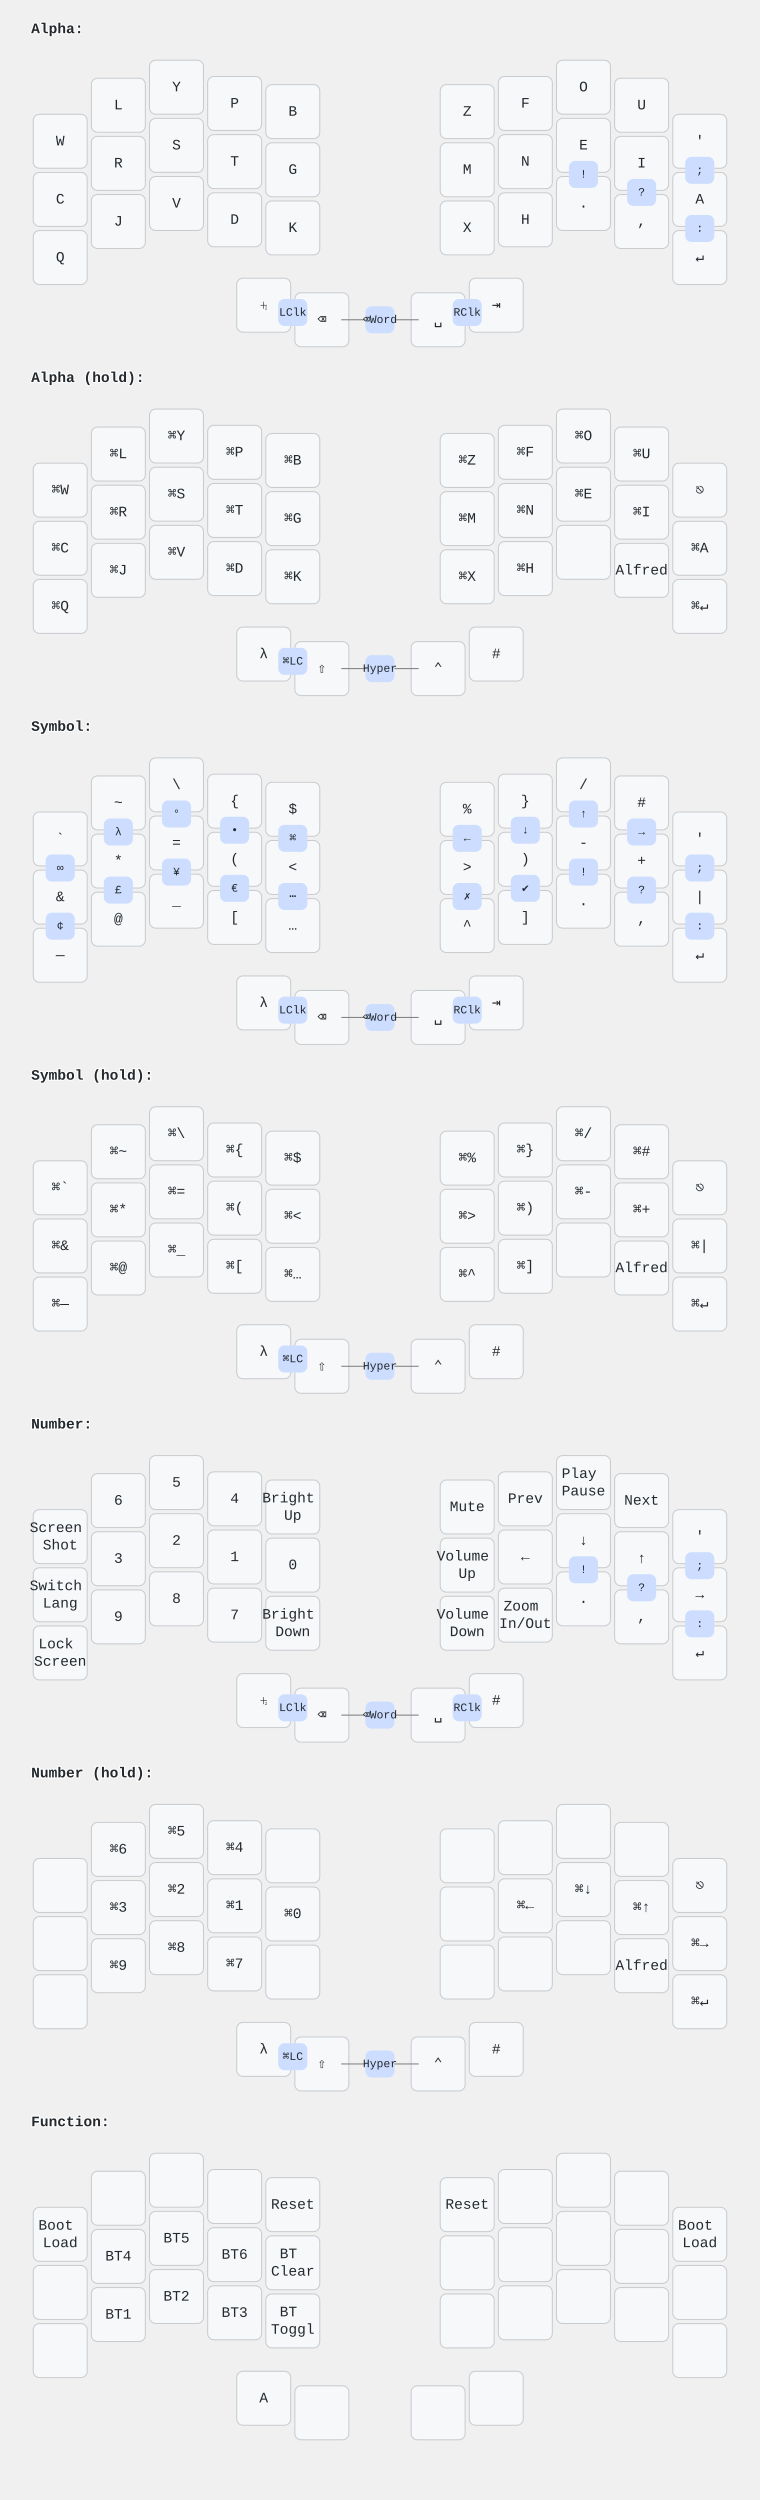
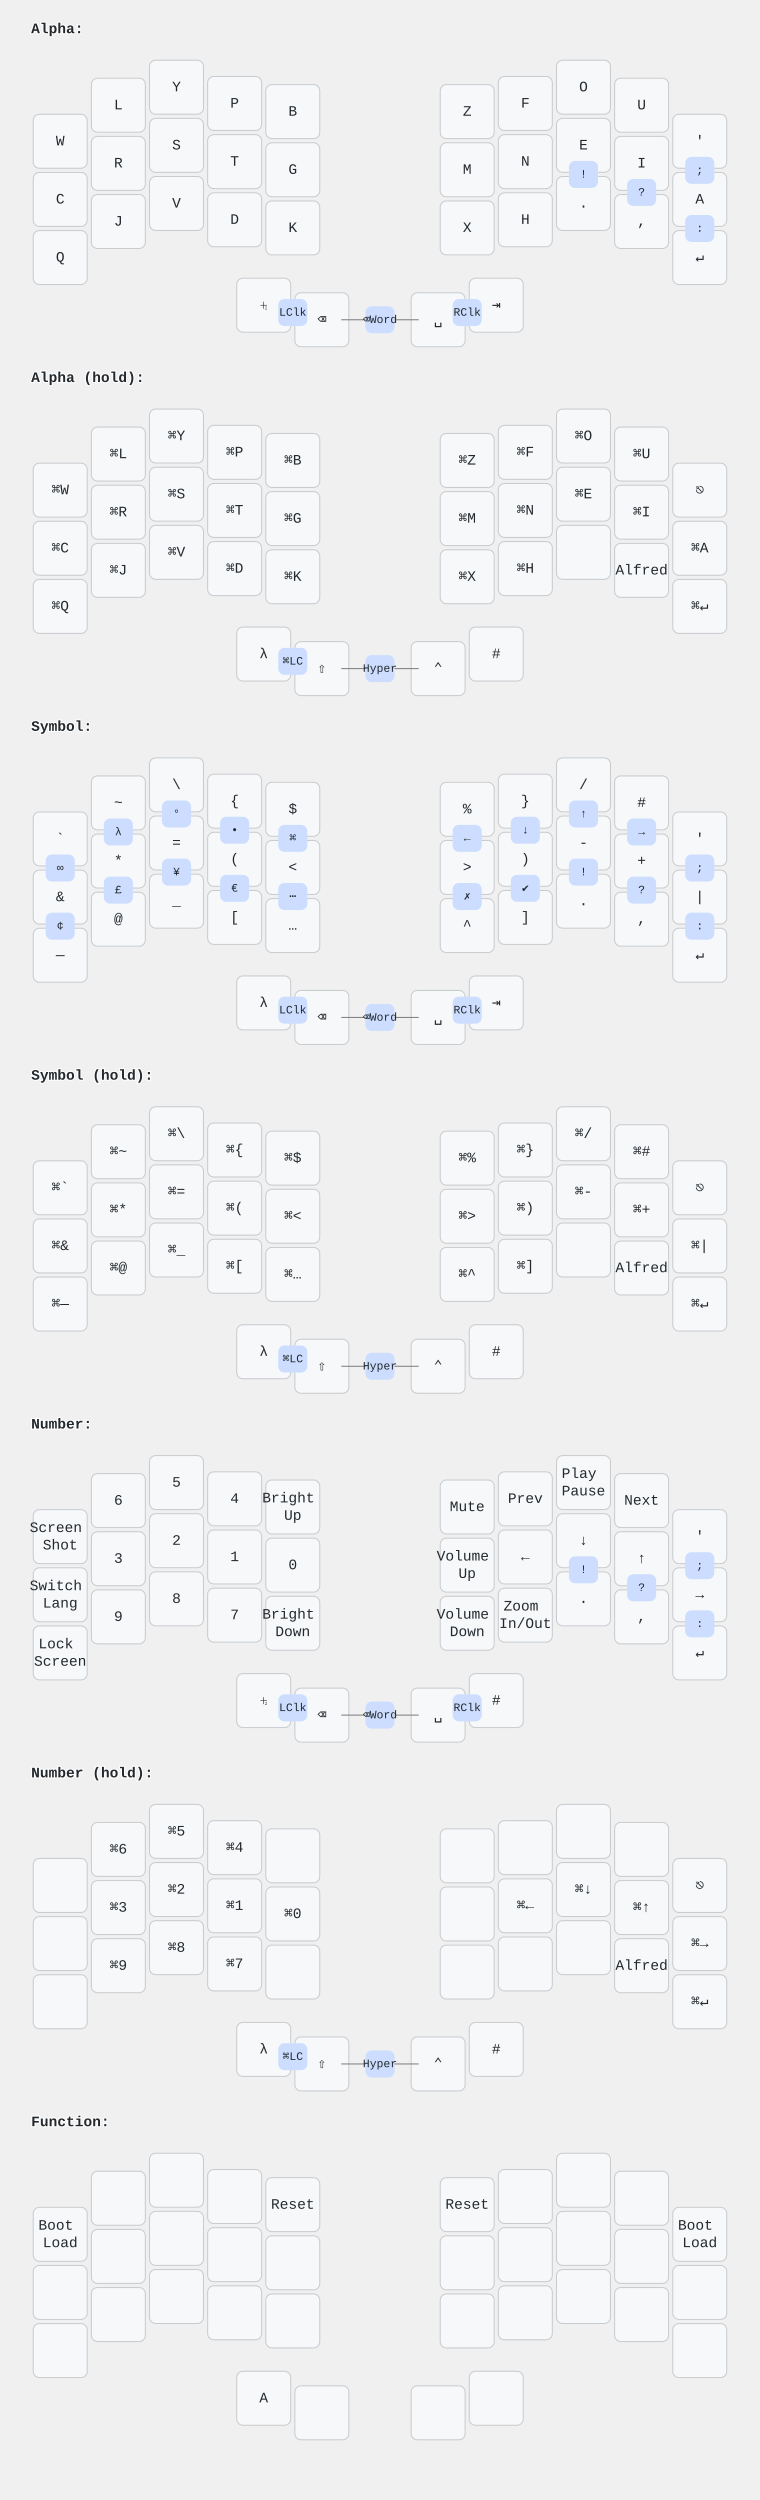
<svg xmlns="http://www.w3.org/2000/svg" width="732.0" height="2408.0" viewBox="0 0 732.0 2408.0" class="keymap">
  <style>/* inherit to force styles through use tags*/
svg path {
    fill: inherit;
}
/* font and background color specifications */
svg.keymap {
    font-family: SFMono-Regular,Consolas,Liberation Mono,Menlo,monospace;
    font-size: 14px;
    font-kerning: normal;
    text-rendering: optimizeLegibility;
    fill: #24292e;
}

/* default key styling */
rect.key {
    fill: #f6f8fa;
    stroke: #c9cccf;
    stroke-width: 1;
}

/* color accent for combo boxes */
rect.combo {
    fill: #cdf;
}

/* color accent for held keys */
rect.held, rect.combo.held {
    fill: #fdd;
}

/* color accent for ghost (optional) keys */
rect.ghost, rect.combo.ghost {
    fill: #ddd;
}

text {
    text-anchor: middle;
    dominant-baseline: middle;
}

/* styling for layer labels */
text.label {
    font-weight: bold;
    text-anchor: start;
    stroke: white;
    stroke-width: 2;
    paint-order: stroke;
}

/* styling for combo tap, and key hold/shifted label text */
text.combo, text.hold, text.shifted {
    font-size: 11px;
}

text.hold {
    text-anchor: middle;
    dominant-baseline: auto;
}

text.shifted {
    text-anchor: middle;
    dominant-baseline: hanging;
}

/* styling for hold/shifted label text in combo box */
text.combo.hold, text.combo.shifted {
    font-size: 8px;
}

/* lighter symbol for transparent keys */
text.trans {
    fill: #7b7e81;
}

/* styling for combo dendrons */
path.combo {
    stroke-width: 1;
    stroke: gray;
    fill: none;
}

/* Start Tabler Icons Cleanup */
/* cannot use height/width with glyphs */
.icon-tabler &gt; path {
    fill: inherit;
    stroke: inherit;
}
/* hide tabler's default box */
.icon-tabler &gt; path[stroke="none"][fill="none"] {
    visibility: collapse;
}
/* End Tabler Icons Cleanup */
</style>
  <g class="layer-Alpha">
    <text x="30.0" y="28.0" class="label">Alpha:</text>
    <rect rx="6.0" ry="6.0" x="32.0" y="110.08" width="52.0" height="52.0" class="key" />
    <text x="58.0" y="136.08" class="tap">W</text>
    <rect rx="6.0" ry="6.0" x="88.0" y="75.36" width="52.0" height="52.0" class="key" />
    <text x="114.0" y="101.36" class="tap">L</text>
    <rect rx="6.0" ry="6.0" x="144.0" y="58.0" width="52.0" height="52.0" class="key" />
    <text x="170.0" y="84.0" class="tap">Y</text>
    <rect rx="6.0" ry="6.0" x="200.0" y="73.68" width="52.0" height="52.0" class="key" />
    <text x="226.0" y="99.68" class="tap">P</text>
    <rect rx="6.0" ry="6.0" x="256.0" y="81.52" width="52.0" height="52.0" class="key" />
    <text x="282.0" y="107.52" class="tap">B</text>
    <rect rx="6.0" ry="6.0" x="424.0" y="81.52" width="52.0" height="52.0" class="key" />
    <text x="450.0" y="107.52" class="tap">Z</text>
    <rect rx="6.0" ry="6.0" x="480.0" y="73.68" width="52.0" height="52.0" class="key" />
    <text x="506.0" y="99.68" class="tap">F</text>
    <rect rx="6.0" ry="6.0" x="536.0" y="58.0" width="52.0" height="52.0" class="key" />
    <text x="562.0" y="84.0" class="tap">O</text>
    <rect rx="6.0" ry="6.0" x="592.0" y="75.36" width="52.0" height="52.0" class="key" />
    <text x="618.0" y="101.36" class="tap">U</text>
    <rect rx="6.0" ry="6.0" x="648.0" y="110.08" width="52.0" height="52.0" class="key" />
    <text x="674.0" y="136.08" class="tap">'</text>
    <rect rx="6.0" ry="6.0" x="32.0" y="166.08" width="52.0" height="52.0" class="key" />
    <text x="58.0" y="192.08" class="tap">C</text>
    <rect rx="6.0" ry="6.0" x="88.0" y="131.36" width="52.0" height="52.0" class="key" />
    <text x="114.0" y="157.36" class="tap">R</text>
    <rect rx="6.0" ry="6.0" x="144.0" y="114.0" width="52.0" height="52.0" class="key" />
    <text x="170.0" y="140.0" class="tap">S</text>
    <rect rx="6.0" ry="6.0" x="200.0" y="129.68" width="52.0" height="52.0" class="key" />
    <text x="226.0" y="155.68" class="tap">T</text>
    <rect rx="6.0" ry="6.0" x="256.0" y="137.52" width="52.0" height="52.0" class="key" />
    <text x="282.0" y="163.52" class="tap">G</text>
    <rect rx="6.0" ry="6.0" x="424.0" y="137.52" width="52.0" height="52.0" class="key" />
    <text x="450.0" y="163.52" class="tap">M</text>
    <rect rx="6.0" ry="6.0" x="480.0" y="129.68" width="52.0" height="52.0" class="key" />
    <text x="506.0" y="155.68" class="tap">N</text>
    <rect rx="6.0" ry="6.0" x="536.0" y="114.0" width="52.0" height="52.0" class="key" />
    <text x="562.0" y="140.0" class="tap">E</text>
    <rect rx="6.0" ry="6.0" x="592.0" y="131.36" width="52.0" height="52.0" class="key" />
    <text x="618.0" y="157.36" class="tap">I</text>
    <rect rx="6.0" ry="6.0" x="648.0" y="166.08" width="52.0" height="52.0" class="key" />
    <text x="674.0" y="192.08" class="tap">A</text>
    <rect rx="6.0" ry="6.0" x="32.0" y="222.08" width="52.0" height="52.0" class="key" />
    <text x="58.0" y="248.08" class="tap">Q</text>
    <rect rx="6.0" ry="6.0" x="88.0" y="187.36" width="52.0" height="52.0" class="key" />
    <text x="114.0" y="213.36" class="tap">J</text>
    <rect rx="6.0" ry="6.0" x="144.0" y="170.0" width="52.0" height="52.0" class="key" />
    <text x="170.0" y="196.0" class="tap">V</text>
    <rect rx="6.0" ry="6.0" x="200.0" y="185.68" width="52.0" height="52.0" class="key" />
    <text x="226.0" y="211.68" class="tap">D</text>
    <rect rx="6.0" ry="6.0" x="256.0" y="193.52" width="52.0" height="52.0" class="key" />
    <text x="282.0" y="219.52" class="tap">K</text>
    <rect rx="6.0" ry="6.0" x="424.0" y="193.52" width="52.0" height="52.0" class="key" />
    <text x="450.0" y="219.52" class="tap">X</text>
    <rect rx="6.0" ry="6.0" x="480.0" y="185.68" width="52.0" height="52.0" class="key" />
    <text x="506.0" y="211.68" class="tap">H</text>
    <rect rx="6.0" ry="6.0" x="536.0" y="170.0" width="52.0" height="52.0" class="key" />
    <text x="562.0" y="196.0" class="tap">.</text>
    <rect rx="6.0" ry="6.0" x="592.0" y="187.36" width="52.0" height="52.0" class="key" />
    <text x="618.0" y="213.36" class="tap">,</text>
    <rect rx="6.0" ry="6.0" x="648.0" y="222.08" width="52.0" height="52.0" class="key" />
    <text x="674.0" y="248.08" class="tap">↵</text>
    <rect rx="6.0" ry="6.0" x="228.0" y="268.0" width="52.0" height="52.0" class="key" />
    <text x="254.0" y="294.0" class="tap">⨧</text>
    <rect rx="6.0" ry="6.0" x="284.0" y="282.0" width="52.0" height="52.0" class="key" />
    <text x="310.0" y="308.0" class="tap">⌫</text>
    <rect rx="6.0" ry="6.0" x="396.0" y="282.0" width="52.0" height="52.0" class="key" />
    <text x="422.0" y="308.0" class="tap">␣</text>
    <rect rx="6.0" ry="6.0" x="452.0" y="268.0" width="52.0" height="52.0" class="key" />
    <text x="478.0" y="294.0" class="tap">⇥</text>
    <path d="M366.0,308.0 l-37.333,0.0" class="combo" />
    <path d="M366.0,308.0 l37.333,0.0" class="combo" />
    <rect rx="6.0" ry="6.0" x="352.0" y="295.0" width="28.0" height="26.0" class="combo" />
    <text x="366.0" y="308.0" class="combo tap">⌫Word</text>
    <rect rx="6.0" ry="6.0" x="268.0" y="288.0" width="28.0" height="26.0" class="combo" />
    <text x="282.0" y="301.0" class="combo tap">LClk</text>
    <rect rx="6.0" ry="6.0" x="436.0" y="288.0" width="28.0" height="26.0" class="combo" />
    <text x="450.0" y="301.0" class="combo tap">RClk</text>
    <rect rx="6.0" ry="6.0" x="548.0" y="155.0" width="28.0" height="26.0" class="combo" />
    <text x="562.0" y="168.0" class="combo tap">!</text>
    <rect rx="6.0" ry="6.0" x="604.0" y="172.36" width="28.0" height="26.0" class="combo" />
    <text x="618.0" y="185.36" class="combo tap">?</text>
    <rect rx="6.0" ry="6.0" x="660.0" y="207.08" width="28.0" height="26.0" class="combo" />
    <text x="674.0" y="220.08" class="combo tap">:</text>
    <rect rx="6.0" ry="6.0" x="660.0" y="151.08" width="28.0" height="26.0" class="combo" />
    <text x="674.0" y="164.08" class="combo tap">;</text>
  </g>
  <g class="layer-Alpha (hold)">
    <text x="30.0" y="364.0" class="label">Alpha (hold):</text>
    <rect rx="6.0" ry="6.0" x="32.0" y="446.08" width="52.0" height="52.0" class="key" />
    <text x="58.0" y="472.08" class="tap">⌘W</text>
    <rect rx="6.0" ry="6.0" x="88.0" y="411.36" width="52.0" height="52.0" class="key" />
    <text x="114.0" y="437.36" class="tap">⌘L</text>
    <rect rx="6.0" ry="6.0" x="144.0" y="394.0" width="52.0" height="52.0" class="key" />
    <text x="170.0" y="420.0" class="tap">⌘Y</text>
    <rect rx="6.0" ry="6.0" x="200.0" y="409.68" width="52.0" height="52.0" class="key" />
    <text x="226.0" y="435.68" class="tap">⌘P</text>
    <rect rx="6.0" ry="6.0" x="256.0" y="417.52" width="52.0" height="52.0" class="key" />
    <text x="282.0" y="443.52" class="tap">⌘B</text>
    <rect rx="6.0" ry="6.0" x="424.0" y="417.52" width="52.0" height="52.0" class="key" />
    <text x="450.0" y="443.52" class="tap">⌘Z</text>
    <rect rx="6.0" ry="6.0" x="480.0" y="409.68" width="52.0" height="52.0" class="key" />
    <text x="506.0" y="435.68" class="tap">⌘F</text>
    <rect rx="6.0" ry="6.0" x="536.0" y="394.0" width="52.0" height="52.0" class="key" />
    <text x="562.0" y="420.0" class="tap">⌘O</text>
    <rect rx="6.0" ry="6.0" x="592.0" y="411.36" width="52.0" height="52.0" class="key" />
    <text x="618.0" y="437.36" class="tap">⌘U</text>
    <rect rx="6.0" ry="6.0" x="648.0" y="446.08" width="52.0" height="52.0" class="key" />
    <text x="674.0" y="472.08" class="tap">⎋</text>
    <rect rx="6.0" ry="6.0" x="32.0" y="502.08" width="52.0" height="52.0" class="key" />
    <text x="58.0" y="528.08" class="tap">⌘C</text>
    <rect rx="6.0" ry="6.0" x="88.0" y="467.36" width="52.0" height="52.0" class="key" />
    <text x="114.0" y="493.36" class="tap">⌘R</text>
    <rect rx="6.0" ry="6.0" x="144.0" y="450.0" width="52.0" height="52.0" class="key" />
    <text x="170.0" y="476.0" class="tap">⌘S</text>
    <rect rx="6.0" ry="6.0" x="200.0" y="465.68" width="52.0" height="52.0" class="key" />
    <text x="226.0" y="491.68" class="tap">⌘T</text>
    <rect rx="6.0" ry="6.0" x="256.0" y="473.52" width="52.0" height="52.0" class="key" />
    <text x="282.0" y="499.52" class="tap">⌘G</text>
    <rect rx="6.0" ry="6.0" x="424.0" y="473.52" width="52.0" height="52.0" class="key" />
    <text x="450.0" y="499.52" class="tap">⌘M</text>
    <rect rx="6.0" ry="6.0" x="480.0" y="465.68" width="52.0" height="52.0" class="key" />
    <text x="506.0" y="491.68" class="tap">⌘N</text>
    <rect rx="6.0" ry="6.0" x="536.0" y="450.0" width="52.0" height="52.0" class="key" />
    <text x="562.0" y="476.0" class="tap">⌘E</text>
    <rect rx="6.0" ry="6.0" x="592.0" y="467.36" width="52.0" height="52.0" class="key" />
    <text x="618.0" y="493.36" class="tap">⌘I</text>
    <rect rx="6.0" ry="6.0" x="648.0" y="502.08" width="52.0" height="52.0" class="key" />
    <text x="674.0" y="528.08" class="tap">⌘A</text>
    <rect rx="6.0" ry="6.0" x="32.0" y="558.08" width="52.0" height="52.0" class="key" />
    <text x="58.0" y="584.08" class="tap">⌘Q</text>
    <rect rx="6.0" ry="6.0" x="88.0" y="523.36" width="52.0" height="52.0" class="key" />
    <text x="114.0" y="549.36" class="tap">⌘J</text>
    <rect rx="6.0" ry="6.0" x="144.0" y="506.0" width="52.0" height="52.0" class="key" />
    <text x="170.0" y="532.0" class="tap">⌘V</text>
    <rect rx="6.0" ry="6.0" x="200.0" y="521.68" width="52.0" height="52.0" class="key" />
    <text x="226.0" y="547.68" class="tap">⌘D</text>
    <rect rx="6.0" ry="6.0" x="256.0" y="529.52" width="52.0" height="52.0" class="key" />
    <text x="282.0" y="555.52" class="tap">⌘K</text>
    <rect rx="6.0" ry="6.0" x="424.0" y="529.52" width="52.0" height="52.0" class="key" />
    <text x="450.0" y="555.52" class="tap">⌘X</text>
    <rect rx="6.0" ry="6.0" x="480.0" y="521.68" width="52.0" height="52.0" class="key" />
    <text x="506.0" y="547.68" class="tap">⌘H</text>
    <rect rx="6.0" ry="6.0" x="536.0" y="506.0" width="52.0" height="52.0" class="key" />
    <rect rx="6.0" ry="6.0" x="592.0" y="523.36" width="52.0" height="52.0" class="key" />
    <text x="618.0" y="549.36" class="tap">Alfred</text>
    <rect rx="6.0" ry="6.0" x="648.0" y="558.08" width="52.0" height="52.0" class="key" />
    <text x="674.0" y="584.08" class="tap">⌘↵</text>
    <rect rx="6.0" ry="6.0" x="228.0" y="604.0" width="52.0" height="52.0" class="key" />
    <text x="254.0" y="630.0" class="tap">λ</text>
    <rect rx="6.0" ry="6.0" x="284.0" y="618.0" width="52.0" height="52.0" class="key" />
    <text x="310.0" y="644.0" class="tap">⇧</text>
    <rect rx="6.0" ry="6.0" x="396.0" y="618.0" width="52.0" height="52.0" class="key" />
    <text x="422.0" y="644.0" class="tap">⌃</text>
    <rect rx="6.0" ry="6.0" x="452.0" y="604.0" width="52.0" height="52.0" class="key" />
    <text x="478.0" y="630.0" class="tap">#</text>
    <path d="M366.0,644.0 l-37.333,0.0" class="combo" />
    <path d="M366.0,644.0 l37.333,0.0" class="combo" />
    <rect rx="6.0" ry="6.0" x="352.0" y="631.0" width="28.0" height="26.0" class="combo" />
    <text x="366.0" y="644.0" class="combo tap">Hyper</text>
    <rect rx="6.0" ry="6.0" x="268.0" y="624.0" width="28.0" height="26.0" class="combo" />
    <text x="282.0" y="637.0" class="combo tap">⌘LC</text>
  </g>
  <g class="layer-Symbol">
    <text x="30.0" y="700.0" class="label">Symbol:</text>
    <rect rx="6.0" ry="6.0" x="32.0" y="782.08" width="52.0" height="52.0" class="key" />
    <text x="58.0" y="808.08" class="tap">`</text>
    <rect rx="6.0" ry="6.0" x="88.0" y="747.36" width="52.0" height="52.0" class="key" />
    <text x="114.0" y="773.36" class="tap">~</text>
    <rect rx="6.0" ry="6.0" x="144.0" y="730.0" width="52.0" height="52.0" class="key" />
    <text x="170.0" y="756.0" class="tap">\</text>
    <rect rx="6.0" ry="6.0" x="200.0" y="745.68" width="52.0" height="52.0" class="key" />
    <text x="226.0" y="771.68" class="tap">{</text>
    <rect rx="6.0" ry="6.0" x="256.0" y="753.52" width="52.0" height="52.0" class="key" />
    <text x="282.0" y="779.52" class="tap">$</text>
    <rect rx="6.0" ry="6.0" x="424.0" y="753.52" width="52.0" height="52.0" class="key" />
    <text x="450.0" y="779.52" class="tap">%</text>
    <rect rx="6.0" ry="6.0" x="480.0" y="745.68" width="52.0" height="52.0" class="key" />
    <text x="506.0" y="771.68" class="tap">}</text>
    <rect rx="6.0" ry="6.0" x="536.0" y="730.0" width="52.0" height="52.0" class="key" />
    <text x="562.0" y="756.0" class="tap">/</text>
    <rect rx="6.0" ry="6.0" x="592.0" y="747.36" width="52.0" height="52.0" class="key" />
    <text x="618.0" y="773.36" class="tap">#</text>
    <rect rx="6.0" ry="6.0" x="648.0" y="782.08" width="52.0" height="52.0" class="key" />
    <text x="674.0" y="808.08" class="tap">'</text>
    <rect rx="6.0" ry="6.0" x="32.0" y="838.08" width="52.0" height="52.0" class="key" />
    <text x="58.0" y="864.08" class="tap">&amp;</text>
    <rect rx="6.0" ry="6.0" x="88.0" y="803.36" width="52.0" height="52.0" class="key" />
    <text x="114.0" y="829.36" class="tap">*</text>
    <rect rx="6.0" ry="6.0" x="144.0" y="786.0" width="52.0" height="52.0" class="key" />
    <text x="170.0" y="812.0" class="tap">=</text>
    <rect rx="6.0" ry="6.0" x="200.0" y="801.68" width="52.0" height="52.0" class="key" />
    <text x="226.0" y="827.68" class="tap">(</text>
    <rect rx="6.0" ry="6.0" x="256.0" y="809.52" width="52.0" height="52.0" class="key" />
    <text x="282.0" y="835.52" class="tap">&lt;</text>
    <rect rx="6.0" ry="6.0" x="424.0" y="809.52" width="52.0" height="52.0" class="key" />
    <text x="450.0" y="835.52" class="tap">&gt;</text>
    <rect rx="6.0" ry="6.0" x="480.0" y="801.68" width="52.0" height="52.0" class="key" />
    <text x="506.0" y="827.68" class="tap">)</text>
    <rect rx="6.0" ry="6.0" x="536.0" y="786.0" width="52.0" height="52.0" class="key" />
    <text x="562.0" y="812.0" class="tap">-</text>
    <rect rx="6.0" ry="6.0" x="592.0" y="803.36" width="52.0" height="52.0" class="key" />
    <text x="618.0" y="829.36" class="tap">+</text>
    <rect rx="6.0" ry="6.0" x="648.0" y="838.08" width="52.0" height="52.0" class="key" />
    <text x="674.0" y="864.08" class="tap">|</text>
    <rect rx="6.0" ry="6.0" x="32.0" y="894.08" width="52.0" height="52.0" class="key" />
    <text x="58.0" y="920.08" class="tap">—</text>
    <rect rx="6.0" ry="6.0" x="88.0" y="859.36" width="52.0" height="52.0" class="key" />
    <text x="114.0" y="885.36" class="tap">@</text>
    <rect rx="6.0" ry="6.0" x="144.0" y="842.0" width="52.0" height="52.0" class="key" />
    <text x="170.0" y="868.0" class="tap">_</text>
    <rect rx="6.0" ry="6.0" x="200.0" y="857.68" width="52.0" height="52.0" class="key" />
    <text x="226.0" y="883.68" class="tap">[</text>
    <rect rx="6.0" ry="6.0" x="256.0" y="865.52" width="52.0" height="52.0" class="key" />
    <text x="282.0" y="891.52" class="tap">…</text>
    <rect rx="6.0" ry="6.0" x="424.0" y="865.52" width="52.0" height="52.0" class="key" />
    <text x="450.0" y="891.52" class="tap">^</text>
    <rect rx="6.0" ry="6.0" x="480.0" y="857.68" width="52.0" height="52.0" class="key" />
    <text x="506.0" y="883.68" class="tap">]</text>
    <rect rx="6.0" ry="6.0" x="536.0" y="842.0" width="52.0" height="52.0" class="key" />
    <text x="562.0" y="868.0" class="tap">.</text>
    <rect rx="6.0" ry="6.0" x="592.0" y="859.36" width="52.0" height="52.0" class="key" />
    <text x="618.0" y="885.36" class="tap">,</text>
    <rect rx="6.0" ry="6.0" x="648.0" y="894.08" width="52.0" height="52.0" class="key" />
    <text x="674.0" y="920.08" class="tap">↵</text>
    <rect rx="6.0" ry="6.0" x="228.0" y="940.0" width="52.0" height="52.0" class="key" />
    <text x="254.0" y="966.0" class="tap">λ</text>
    <rect rx="6.0" ry="6.0" x="284.0" y="954.0" width="52.0" height="52.0" class="key" />
    <text x="310.0" y="980.0" class="tap">⌫</text>
    <rect rx="6.0" ry="6.0" x="396.0" y="954.0" width="52.0" height="52.0" class="key" />
    <text x="422.0" y="980.0" class="tap">␣</text>
    <rect rx="6.0" ry="6.0" x="452.0" y="940.0" width="52.0" height="52.0" class="key" />
    <text x="478.0" y="966.0" class="tap">⇥</text>
    <path d="M366.0,980.0 l-37.333,0.0" class="combo" />
    <path d="M366.0,980.0 l37.333,0.0" class="combo" />
    <rect rx="6.0" ry="6.0" x="352.0" y="967.0" width="28.0" height="26.0" class="combo" />
    <text x="366.0" y="980.0" class="combo tap">⌫Word</text>
    <rect rx="6.0" ry="6.0" x="268.0" y="960.0" width="28.0" height="26.0" class="combo" />
    <text x="282.0" y="973.0" class="combo tap">LClk</text>
    <rect rx="6.0" ry="6.0" x="436.0" y="960.0" width="28.0" height="26.0" class="combo" />
    <text x="450.0" y="973.0" class="combo tap">RClk</text>
    <rect rx="6.0" ry="6.0" x="548.0" y="827.0" width="28.0" height="26.0" class="combo" />
    <text x="562.0" y="840.0" class="combo tap">!</text>
    <rect rx="6.0" ry="6.0" x="604.0" y="844.36" width="28.0" height="26.0" class="combo" />
    <text x="618.0" y="857.36" class="combo tap">?</text>
    <rect rx="6.0" ry="6.0" x="660.0" y="879.08" width="28.0" height="26.0" class="combo" />
    <text x="674.0" y="892.08" class="combo tap">:</text>
    <rect rx="6.0" ry="6.0" x="660.0" y="823.08" width="28.0" height="26.0" class="combo" />
    <text x="674.0" y="836.08" class="combo tap">;</text>
    <rect rx="6.0" ry="6.0" x="44.0" y="879.08" width="28.0" height="26.0" class="combo" />
    <text x="58.0" y="892.08" class="combo tap">¢</text>
    <rect rx="6.0" ry="6.0" x="100.0" y="844.36" width="28.0" height="26.0" class="combo" />
    <text x="114.0" y="857.36" class="combo tap">£</text>
    <rect rx="6.0" ry="6.0" x="156.0" y="827.0" width="28.0" height="26.0" class="combo" />
    <text x="170.0" y="840.0" class="combo tap">¥</text>
    <rect rx="6.0" ry="6.0" x="212.0" y="842.68" width="28.0" height="26.0" class="combo" />
    <text x="226.0" y="855.68" class="combo tap">€</text>
    <rect rx="6.0" ry="6.0" x="268.0" y="850.52" width="28.0" height="26.0" class="combo" />
    <text x="282.0" y="863.52" class="combo tap">⋯</text>
    <rect rx="6.0" ry="6.0" x="212.0" y="786.68" width="28.0" height="26.0" class="combo" />
    <text x="226.0" y="799.68" class="combo tap">•</text>
    <rect rx="6.0" ry="6.0" x="156.0" y="771.0" width="28.0" height="26.0" class="combo" />
    <text x="170.0" y="784.0" class="combo tap">°</text>
    <rect rx="6.0" ry="6.0" x="44.0" y="823.08" width="28.0" height="26.0" class="combo" />
    <text x="58.0" y="836.08" class="combo tap">∞</text>
    <rect rx="6.0" ry="6.0" x="100.0" y="788.36" width="28.0" height="26.0" class="combo" />
    <text x="114.0" y="801.36" class="combo tap">λ</text>
    <rect rx="6.0" ry="6.0" x="268.0" y="794.52" width="28.0" height="26.0" class="combo" />
    <text x="282.0" y="807.52" class="combo tap">⌘</text>
    <rect rx="6.0" ry="6.0" x="436.0" y="850.52" width="28.0" height="26.0" class="combo" />
    <text x="450.0" y="863.52" class="combo tap">✗</text>
    <rect rx="6.0" ry="6.0" x="492.0" y="842.68" width="28.0" height="26.0" class="combo" />
    <text x="506.0" y="855.68" class="combo tap">✔</text>
    <rect rx="6.0" ry="6.0" x="436.0" y="794.52" width="28.0" height="26.0" class="combo" />
    <text x="450.0" y="807.52" class="combo tap">←</text>
    <rect rx="6.0" ry="6.0" x="492.0" y="786.68" width="28.0" height="26.0" class="combo" />
    <text x="506.0" y="799.68" class="combo tap">↓</text>
    <rect rx="6.0" ry="6.0" x="548.0" y="771.0" width="28.0" height="26.0" class="combo" />
    <text x="562.0" y="784.0" class="combo tap">↑</text>
    <rect rx="6.0" ry="6.0" x="604.0" y="788.36" width="28.0" height="26.0" class="combo" />
    <text x="618.0" y="801.36" class="combo tap">→</text>
  </g>
  <g class="layer-Symbol (hold)">
    <text x="30.0" y="1036.0" class="label">Symbol (hold):</text>
    <rect rx="6.0" ry="6.0" x="32.0" y="1118.08" width="52.0" height="52.0" class="key" />
    <text x="58.0" y="1144.08" class="tap">⌘`</text>
    <rect rx="6.0" ry="6.0" x="88.0" y="1083.36" width="52.0" height="52.0" class="key" />
    <text x="114.0" y="1109.36" class="tap">⌘~</text>
    <rect rx="6.0" ry="6.0" x="144.0" y="1066.0" width="52.0" height="52.0" class="key" />
    <text x="170.0" y="1092.0" class="tap">⌘\</text>
    <rect rx="6.0" ry="6.0" x="200.0" y="1081.68" width="52.0" height="52.0" class="key" />
    <text x="226.0" y="1107.68" class="tap">⌘{</text>
    <rect rx="6.0" ry="6.0" x="256.0" y="1089.52" width="52.0" height="52.0" class="key" />
    <text x="282.0" y="1115.52" class="tap">⌘$</text>
    <rect rx="6.0" ry="6.0" x="424.0" y="1089.52" width="52.0" height="52.0" class="key" />
    <text x="450.0" y="1115.52" class="tap">⌘%</text>
    <rect rx="6.0" ry="6.0" x="480.0" y="1081.68" width="52.0" height="52.0" class="key" />
    <text x="506.0" y="1107.68" class="tap">⌘}</text>
    <rect rx="6.0" ry="6.0" x="536.0" y="1066.0" width="52.0" height="52.0" class="key" />
    <text x="562.0" y="1092.0" class="tap">⌘/</text>
    <rect rx="6.0" ry="6.0" x="592.0" y="1083.36" width="52.0" height="52.0" class="key" />
    <text x="618.0" y="1109.36" class="tap">⌘#</text>
    <rect rx="6.0" ry="6.0" x="648.0" y="1118.08" width="52.0" height="52.0" class="key" />
    <text x="674.0" y="1144.08" class="tap">⎋</text>
    <rect rx="6.0" ry="6.0" x="32.0" y="1174.08" width="52.0" height="52.0" class="key" />
    <text x="58.0" y="1200.08" class="tap">⌘&amp;</text>
    <rect rx="6.0" ry="6.0" x="88.0" y="1139.36" width="52.0" height="52.0" class="key" />
    <text x="114.0" y="1165.36" class="tap">⌘*</text>
    <rect rx="6.0" ry="6.0" x="144.0" y="1122.0" width="52.0" height="52.0" class="key" />
    <text x="170.0" y="1148.0" class="tap">⌘=</text>
    <rect rx="6.0" ry="6.0" x="200.0" y="1137.68" width="52.0" height="52.0" class="key" />
    <text x="226.0" y="1163.68" class="tap">⌘(</text>
    <rect rx="6.0" ry="6.0" x="256.0" y="1145.52" width="52.0" height="52.0" class="key" />
    <text x="282.0" y="1171.52" class="tap">⌘&lt;</text>
    <rect rx="6.0" ry="6.0" x="424.0" y="1145.52" width="52.0" height="52.0" class="key" />
    <text x="450.0" y="1171.52" class="tap">⌘&gt;</text>
    <rect rx="6.0" ry="6.0" x="480.0" y="1137.68" width="52.0" height="52.0" class="key" />
    <text x="506.0" y="1163.68" class="tap">⌘)</text>
    <rect rx="6.0" ry="6.0" x="536.0" y="1122.0" width="52.0" height="52.0" class="key" />
    <text x="562.0" y="1148.0" class="tap">⌘-</text>
    <rect rx="6.0" ry="6.0" x="592.0" y="1139.36" width="52.0" height="52.0" class="key" />
    <text x="618.0" y="1165.36" class="tap">⌘+</text>
    <rect rx="6.0" ry="6.0" x="648.0" y="1174.08" width="52.0" height="52.0" class="key" />
    <text x="674.0" y="1200.08" class="tap">⌘|</text>
    <rect rx="6.0" ry="6.0" x="32.0" y="1230.08" width="52.0" height="52.0" class="key" />
    <text x="58.0" y="1256.08" class="tap">⌘—</text>
    <rect rx="6.0" ry="6.0" x="88.0" y="1195.36" width="52.0" height="52.0" class="key" />
    <text x="114.0" y="1221.36" class="tap">⌘@</text>
    <rect rx="6.0" ry="6.0" x="144.0" y="1178.0" width="52.0" height="52.0" class="key" />
    <text x="170.0" y="1204.0" class="tap">⌘_</text>
    <rect rx="6.0" ry="6.0" x="200.0" y="1193.68" width="52.0" height="52.0" class="key" />
    <text x="226.0" y="1219.68" class="tap">⌘[</text>
    <rect rx="6.0" ry="6.0" x="256.0" y="1201.52" width="52.0" height="52.0" class="key" />
    <text x="282.0" y="1227.52" class="tap">⌘…</text>
    <rect rx="6.0" ry="6.0" x="424.0" y="1201.52" width="52.0" height="52.0" class="key" />
    <text x="450.0" y="1227.52" class="tap">⌘^</text>
    <rect rx="6.0" ry="6.0" x="480.0" y="1193.68" width="52.0" height="52.0" class="key" />
    <text x="506.0" y="1219.68" class="tap">⌘]</text>
    <rect rx="6.0" ry="6.0" x="536.0" y="1178.0" width="52.0" height="52.0" class="key" />
    <rect rx="6.0" ry="6.0" x="592.0" y="1195.36" width="52.0" height="52.0" class="key" />
    <text x="618.0" y="1221.36" class="tap">Alfred</text>
    <rect rx="6.0" ry="6.0" x="648.0" y="1230.08" width="52.0" height="52.0" class="key" />
    <text x="674.0" y="1256.08" class="tap">⌘↵</text>
    <rect rx="6.0" ry="6.0" x="228.0" y="1276.0" width="52.0" height="52.0" class="key" />
    <text x="254.0" y="1302.0" class="tap">λ</text>
    <rect rx="6.0" ry="6.0" x="284.0" y="1290.0" width="52.0" height="52.0" class="key" />
    <text x="310.0" y="1316.0" class="tap">⇧</text>
    <rect rx="6.0" ry="6.0" x="396.0" y="1290.0" width="52.0" height="52.0" class="key" />
    <text x="422.0" y="1316.0" class="tap">⌃</text>
    <rect rx="6.0" ry="6.0" x="452.0" y="1276.0" width="52.0" height="52.0" class="key" />
    <text x="478.0" y="1302.0" class="tap">#</text>
    <path d="M366.0,1316.0 l-37.333,0.0" class="combo" />
    <path d="M366.0,1316.0 l37.333,0.0" class="combo" />
    <rect rx="6.0" ry="6.0" x="352.0" y="1303.0" width="28.0" height="26.0" class="combo" />
    <text x="366.0" y="1316.0" class="combo tap">Hyper</text>
    <rect rx="6.0" ry="6.0" x="268.0" y="1296.0" width="28.0" height="26.0" class="combo" />
    <text x="282.0" y="1309.0" class="combo tap">⌘LC</text>
  </g>
  <g class="layer-Number">
    <text x="30.0" y="1372.0" class="label">Number:</text>
    <rect rx="6.0" ry="6.0" x="32.0" y="1454.08" width="52.0" height="52.0" class="key" />
    <text x="58.0" y="1480.08" class="tap">
      <tspan x="58.0" dy="-0.6em">Screen</tspan>
      <tspan x="58.0" dy="1.2em">Shot</tspan>
    </text>
    <rect rx="6.0" ry="6.0" x="88.0" y="1419.36" width="52.0" height="52.0" class="key" />
    <text x="114.0" y="1445.36" class="tap">6</text>
    <rect rx="6.0" ry="6.0" x="144.0" y="1402.0" width="52.0" height="52.0" class="key" />
    <text x="170.0" y="1428.0" class="tap">5</text>
    <rect rx="6.0" ry="6.0" x="200.0" y="1417.68" width="52.0" height="52.0" class="key" />
    <text x="226.0" y="1443.68" class="tap">4</text>
    <rect rx="6.0" ry="6.0" x="256.0" y="1425.52" width="52.0" height="52.0" class="key" />
    <text x="282.0" y="1451.52" class="tap">
      <tspan x="282.0" dy="-0.6em">Bright</tspan>
      <tspan x="282.0" dy="1.2em">Up</tspan>
    </text>
    <rect rx="6.0" ry="6.0" x="424.0" y="1425.52" width="52.0" height="52.0" class="key" />
    <text x="450.0" y="1451.52" class="tap">Mute</text>
    <rect rx="6.0" ry="6.0" x="480.0" y="1417.68" width="52.0" height="52.0" class="key" />
    <text x="506.0" y="1443.68" class="tap">Prev</text>
    <rect rx="6.0" ry="6.0" x="536.0" y="1402.0" width="52.0" height="52.0" class="key" />
    <text x="562.0" y="1428.0" class="tap">
      <tspan x="562.0" dy="-0.6em">Play</tspan>
      <tspan x="562.0" dy="1.2em">Pause</tspan>
    </text>
    <rect rx="6.0" ry="6.0" x="592.0" y="1419.36" width="52.0" height="52.0" class="key" />
    <text x="618.0" y="1445.36" class="tap">Next</text>
    <rect rx="6.0" ry="6.0" x="648.0" y="1454.08" width="52.0" height="52.0" class="key" />
    <text x="674.0" y="1480.08" class="tap">'</text>
    <rect rx="6.0" ry="6.0" x="32.0" y="1510.08" width="52.0" height="52.0" class="key" />
    <text x="58.0" y="1536.08" class="tap">
      <tspan x="58.0" dy="-0.6em">Switch</tspan>
      <tspan x="58.0" dy="1.2em">Lang</tspan>
    </text>
    <rect rx="6.0" ry="6.0" x="88.0" y="1475.36" width="52.0" height="52.0" class="key" />
    <text x="114.0" y="1501.36" class="tap">3</text>
    <rect rx="6.0" ry="6.0" x="144.0" y="1458.0" width="52.0" height="52.0" class="key" />
    <text x="170.0" y="1484.0" class="tap">2</text>
    <rect rx="6.0" ry="6.0" x="200.0" y="1473.68" width="52.0" height="52.0" class="key" />
    <text x="226.0" y="1499.68" class="tap">1</text>
    <rect rx="6.0" ry="6.0" x="256.0" y="1481.52" width="52.0" height="52.0" class="key" />
    <text x="282.0" y="1507.52" class="tap">0</text>
    <rect rx="6.0" ry="6.0" x="424.0" y="1481.52" width="52.0" height="52.0" class="key" />
    <text x="450.0" y="1507.52" class="tap">
      <tspan x="450.0" dy="-0.6em">Volume</tspan>
      <tspan x="450.0" dy="1.2em">Up</tspan>
    </text>
    <rect rx="6.0" ry="6.0" x="480.0" y="1473.68" width="52.0" height="52.0" class="key" />
    <text x="506.0" y="1499.68" class="tap">←</text>
    <rect rx="6.0" ry="6.0" x="536.0" y="1458.0" width="52.0" height="52.0" class="key" />
    <text x="562.0" y="1484.0" class="tap">↓</text>
    <rect rx="6.0" ry="6.0" x="592.0" y="1475.36" width="52.0" height="52.0" class="key" />
    <text x="618.0" y="1501.36" class="tap">↑</text>
    <rect rx="6.0" ry="6.0" x="648.0" y="1510.08" width="52.0" height="52.0" class="key" />
    <text x="674.0" y="1536.08" class="tap">→</text>
    <rect rx="6.0" ry="6.0" x="32.0" y="1566.08" width="52.0" height="52.0" class="key" />
    <text x="58.0" y="1592.08" class="tap">
      <tspan x="58.0" dy="-0.6em">Lock</tspan>
      <tspan x="58.0" dy="1.2em">Screen</tspan>
    </text>
    <rect rx="6.0" ry="6.0" x="88.0" y="1531.36" width="52.0" height="52.0" class="key" />
    <text x="114.0" y="1557.36" class="tap">9</text>
    <rect rx="6.0" ry="6.0" x="144.0" y="1514.0" width="52.0" height="52.0" class="key" />
    <text x="170.0" y="1540.0" class="tap">8</text>
    <rect rx="6.0" ry="6.0" x="200.0" y="1529.68" width="52.0" height="52.0" class="key" />
    <text x="226.0" y="1555.68" class="tap">7</text>
    <rect rx="6.0" ry="6.0" x="256.0" y="1537.52" width="52.0" height="52.0" class="key" />
    <text x="282.0" y="1563.52" class="tap">
      <tspan x="282.0" dy="-0.6em">Bright</tspan>
      <tspan x="282.0" dy="1.2em">Down</tspan>
    </text>
    <rect rx="6.0" ry="6.0" x="424.0" y="1537.52" width="52.0" height="52.0" class="key" />
    <text x="450.0" y="1563.52" class="tap">
      <tspan x="450.0" dy="-0.6em">Volume</tspan>
      <tspan x="450.0" dy="1.2em">Down</tspan>
    </text>
    <rect rx="6.0" ry="6.0" x="480.0" y="1529.68" width="52.0" height="52.0" class="key" />
    <text x="506.0" y="1555.68" class="tap">
      <tspan x="506.0" dy="-0.6em">Zoom</tspan>
      <tspan x="506.0" dy="1.2em">In/Out</tspan>
    </text>
    <rect rx="6.0" ry="6.0" x="536.0" y="1514.0" width="52.0" height="52.0" class="key" />
    <text x="562.0" y="1540.0" class="tap">.</text>
    <rect rx="6.0" ry="6.0" x="592.0" y="1531.36" width="52.0" height="52.0" class="key" />
    <text x="618.0" y="1557.36" class="tap">,</text>
    <rect rx="6.0" ry="6.0" x="648.0" y="1566.08" width="52.0" height="52.0" class="key" />
    <text x="674.0" y="1592.08" class="tap">↵</text>
    <rect rx="6.0" ry="6.0" x="228.0" y="1612.0" width="52.0" height="52.0" class="key" />
    <text x="254.0" y="1638.0" class="tap">⨧</text>
    <rect rx="6.0" ry="6.0" x="284.0" y="1626.0" width="52.0" height="52.0" class="key" />
    <text x="310.0" y="1652.0" class="tap">⌫</text>
    <rect rx="6.0" ry="6.0" x="396.0" y="1626.0" width="52.0" height="52.0" class="key" />
    <text x="422.0" y="1652.0" class="tap">␣</text>
    <rect rx="6.0" ry="6.0" x="452.0" y="1612.0" width="52.0" height="52.0" class="key" />
    <text x="478.0" y="1638.0" class="tap">#</text>
    <path d="M366.0,1652.0 l-37.333,0.0" class="combo" />
    <path d="M366.0,1652.0 l37.333,0.0" class="combo" />
    <rect rx="6.0" ry="6.0" x="352.0" y="1639.0" width="28.0" height="26.0" class="combo" />
    <text x="366.0" y="1652.0" class="combo tap">⌫Word</text>
    <rect rx="6.0" ry="6.0" x="268.0" y="1632.0" width="28.0" height="26.0" class="combo" />
    <text x="282.0" y="1645.0" class="combo tap">LClk</text>
    <rect rx="6.0" ry="6.0" x="436.0" y="1632.0" width="28.0" height="26.0" class="combo" />
    <text x="450.0" y="1645.0" class="combo tap">RClk</text>
    <rect rx="6.0" ry="6.0" x="548.0" y="1499.0" width="28.0" height="26.0" class="combo" />
    <text x="562.0" y="1512.0" class="combo tap">!</text>
    <rect rx="6.0" ry="6.0" x="604.0" y="1516.36" width="28.0" height="26.0" class="combo" />
    <text x="618.0" y="1529.36" class="combo tap">?</text>
    <rect rx="6.0" ry="6.0" x="660.0" y="1551.08" width="28.0" height="26.0" class="combo" />
    <text x="674.0" y="1564.08" class="combo tap">:</text>
    <rect rx="6.0" ry="6.0" x="660.0" y="1495.08" width="28.0" height="26.0" class="combo" />
    <text x="674.0" y="1508.08" class="combo tap">;</text>
  </g>
  <g class="layer-Number (hold)">
    <text x="30.0" y="1708.0" class="label">Number (hold):</text>
    <rect rx="6.0" ry="6.0" x="32.0" y="1790.08" width="52.0" height="52.0" class="key" />
    <rect rx="6.0" ry="6.0" x="88.0" y="1755.36" width="52.0" height="52.0" class="key" />
    <text x="114.0" y="1781.36" class="tap">⌘6</text>
    <rect rx="6.0" ry="6.0" x="144.0" y="1738.0" width="52.0" height="52.0" class="key" />
    <text x="170.0" y="1764.0" class="tap">⌘5</text>
    <rect rx="6.0" ry="6.0" x="200.0" y="1753.68" width="52.0" height="52.0" class="key" />
    <text x="226.0" y="1779.68" class="tap">⌘4</text>
    <rect rx="6.0" ry="6.0" x="256.0" y="1761.52" width="52.0" height="52.0" class="key" />
    <rect rx="6.0" ry="6.0" x="424.0" y="1761.52" width="52.0" height="52.0" class="key" />
    <rect rx="6.0" ry="6.0" x="480.0" y="1753.68" width="52.0" height="52.0" class="key" />
    <rect rx="6.0" ry="6.0" x="536.0" y="1738.0" width="52.0" height="52.0" class="key" />
    <rect rx="6.0" ry="6.0" x="592.0" y="1755.36" width="52.0" height="52.0" class="key" />
    <rect rx="6.0" ry="6.0" x="648.0" y="1790.08" width="52.0" height="52.0" class="key" />
    <text x="674.0" y="1816.08" class="tap">⎋</text>
    <rect rx="6.0" ry="6.0" x="32.0" y="1846.08" width="52.0" height="52.0" class="key" />
    <rect rx="6.0" ry="6.0" x="88.0" y="1811.36" width="52.0" height="52.0" class="key" />
    <text x="114.0" y="1837.36" class="tap">⌘3</text>
    <rect rx="6.0" ry="6.0" x="144.0" y="1794.0" width="52.0" height="52.0" class="key" />
    <text x="170.0" y="1820.0" class="tap">⌘2</text>
    <rect rx="6.0" ry="6.0" x="200.0" y="1809.68" width="52.0" height="52.0" class="key" />
    <text x="226.0" y="1835.68" class="tap">⌘1</text>
    <rect rx="6.0" ry="6.0" x="256.0" y="1817.52" width="52.0" height="52.0" class="key" />
    <text x="282.0" y="1843.52" class="tap">⌘0</text>
    <rect rx="6.0" ry="6.0" x="424.0" y="1817.52" width="52.0" height="52.0" class="key" />
    <rect rx="6.0" ry="6.0" x="480.0" y="1809.68" width="52.0" height="52.0" class="key" />
    <text x="506.0" y="1835.68" class="tap">⌘←</text>
    <rect rx="6.0" ry="6.0" x="536.0" y="1794.0" width="52.0" height="52.0" class="key" />
    <text x="562.0" y="1820.0" class="tap">⌘↓</text>
    <rect rx="6.0" ry="6.0" x="592.0" y="1811.36" width="52.0" height="52.0" class="key" />
    <text x="618.0" y="1837.36" class="tap">⌘↑</text>
    <rect rx="6.0" ry="6.0" x="648.0" y="1846.08" width="52.0" height="52.0" class="key" />
    <text x="674.0" y="1872.08" class="tap">⌘→</text>
    <rect rx="6.0" ry="6.0" x="32.0" y="1902.08" width="52.0" height="52.0" class="key" />
    <rect rx="6.0" ry="6.0" x="88.0" y="1867.36" width="52.0" height="52.0" class="key" />
    <text x="114.0" y="1893.36" class="tap">⌘9</text>
    <rect rx="6.0" ry="6.0" x="144.0" y="1850.0" width="52.0" height="52.0" class="key" />
    <text x="170.0" y="1876.0" class="tap">⌘8</text>
    <rect rx="6.0" ry="6.0" x="200.0" y="1865.68" width="52.0" height="52.0" class="key" />
    <text x="226.0" y="1891.68" class="tap">⌘7</text>
    <rect rx="6.0" ry="6.0" x="256.0" y="1873.52" width="52.0" height="52.0" class="key" />
    <rect rx="6.0" ry="6.0" x="424.0" y="1873.52" width="52.0" height="52.0" class="key" />
    <rect rx="6.0" ry="6.0" x="480.0" y="1865.68" width="52.0" height="52.0" class="key" />
    <rect rx="6.0" ry="6.0" x="536.0" y="1850.0" width="52.0" height="52.0" class="key" />
    <rect rx="6.0" ry="6.0" x="592.0" y="1867.36" width="52.0" height="52.0" class="key" />
    <text x="618.0" y="1893.36" class="tap">Alfred</text>
    <rect rx="6.0" ry="6.0" x="648.0" y="1902.08" width="52.0" height="52.0" class="key" />
    <text x="674.0" y="1928.08" class="tap">⌘↵</text>
    <rect rx="6.0" ry="6.0" x="228.0" y="1948.0" width="52.0" height="52.0" class="key" />
    <text x="254.0" y="1974.0" class="tap">λ</text>
    <rect rx="6.0" ry="6.0" x="284.0" y="1962.0" width="52.0" height="52.0" class="key" />
    <text x="310.0" y="1988.0" class="tap">⇧</text>
    <rect rx="6.0" ry="6.0" x="396.0" y="1962.0" width="52.0" height="52.0" class="key" />
    <text x="422.0" y="1988.0" class="tap">⌃</text>
    <rect rx="6.0" ry="6.0" x="452.0" y="1948.0" width="52.0" height="52.0" class="key" />
    <text x="478.0" y="1974.0" class="tap">#</text>
    <path d="M366.0,1988.0 l-37.333,0.0" class="combo" />
    <path d="M366.0,1988.0 l37.333,0.0" class="combo" />
    <rect rx="6.0" ry="6.0" x="352.0" y="1975.0" width="28.0" height="26.0" class="combo" />
    <text x="366.0" y="1988.0" class="combo tap">Hyper</text>
    <rect rx="6.0" ry="6.0" x="268.0" y="1968.0" width="28.0" height="26.0" class="combo" />
    <text x="282.0" y="1981.0" class="combo tap">⌘LC</text>
  </g>
  <g class="layer-Function">
    <text x="30.0" y="2044.0" class="label">Function:</text>
    <rect rx="6.0" ry="6.0" x="32.0" y="2126.08" width="52.0" height="52.0" class="key" />
    <text x="58.0" y="2152.08" class="tap">
      <tspan x="58.0" dy="-0.6em">Boot</tspan>
      <tspan x="58.0" dy="1.2em">Load</tspan>
    </text>
    <rect rx="6.0" ry="6.0" x="88.0" y="2091.36" width="52.0" height="52.0" class="key" />
    <rect rx="6.0" ry="6.0" x="144.0" y="2074.0" width="52.0" height="52.0" class="key" />
    <rect rx="6.0" ry="6.0" x="200.0" y="2089.68" width="52.0" height="52.0" class="key" />
    <rect rx="6.0" ry="6.0" x="256.0" y="2097.52" width="52.0" height="52.0" class="key" />
    <text x="282.0" y="2123.52" class="tap">Reset</text>
    <rect rx="6.0" ry="6.0" x="424.0" y="2097.52" width="52.0" height="52.0" class="key" />
    <text x="450.0" y="2123.52" class="tap">Reset</text>
    <rect rx="6.0" ry="6.0" x="480.0" y="2089.68" width="52.0" height="52.0" class="key" />
    <rect rx="6.0" ry="6.0" x="536.0" y="2074.0" width="52.0" height="52.0" class="key" />
    <rect rx="6.0" ry="6.0" x="592.0" y="2091.36" width="52.0" height="52.0" class="key" />
    <rect rx="6.0" ry="6.0" x="648.0" y="2126.08" width="52.0" height="52.0" class="key" />
    <text x="674.0" y="2152.08" class="tap">
      <tspan x="674.0" dy="-0.6em">Boot</tspan>
      <tspan x="674.0" dy="1.2em">Load</tspan>
    </text>
    <rect rx="6.0" ry="6.0" x="32.0" y="2182.08" width="52.0" height="52.0" class="key" />
    <rect rx="6.0" ry="6.0" x="88.0" y="2147.36" width="52.0" height="52.0" class="key" />
-     <text x="114.0" y="2173.36" class="tap">BT4</text>
    <rect rx="6.0" ry="6.0" x="144.0" y="2130.0" width="52.0" height="52.0" class="key" />
-     <text x="170.0" y="2156.0" class="tap">BT5</text>
    <rect rx="6.0" ry="6.0" x="200.0" y="2145.68" width="52.0" height="52.0" class="key" />
-     <text x="226.0" y="2171.68" class="tap">BT6</text>
    <rect rx="6.0" ry="6.0" x="256.0" y="2153.52" width="52.0" height="52.0" class="key" />
-     <text x="282.0" y="2179.52" class="tap">
-       <tspan x="282.0" dy="-0.6em">BT</tspan>
-       <tspan x="282.0" dy="1.2em">Clear</tspan>
-     </text>
    <rect rx="6.0" ry="6.0" x="424.0" y="2153.52" width="52.0" height="52.0" class="key" />
    <rect rx="6.0" ry="6.0" x="480.0" y="2145.68" width="52.0" height="52.0" class="key" />
    <rect rx="6.0" ry="6.0" x="536.0" y="2130.0" width="52.0" height="52.0" class="key" />
    <rect rx="6.0" ry="6.0" x="592.0" y="2147.36" width="52.0" height="52.0" class="key" />
    <rect rx="6.0" ry="6.0" x="648.0" y="2182.08" width="52.0" height="52.0" class="key" />
    <rect rx="6.0" ry="6.0" x="32.0" y="2238.08" width="52.0" height="52.0" class="key" />
    <rect rx="6.0" ry="6.0" x="88.0" y="2203.36" width="52.0" height="52.0" class="key" />
-     <text x="114.0" y="2229.36" class="tap">BT1</text>
    <rect rx="6.0" ry="6.0" x="144.0" y="2186.0" width="52.0" height="52.0" class="key" />
-     <text x="170.0" y="2212.0" class="tap">BT2</text>
    <rect rx="6.0" ry="6.0" x="200.0" y="2201.68" width="52.0" height="52.0" class="key" />
-     <text x="226.0" y="2227.68" class="tap">BT3</text>
    <rect rx="6.0" ry="6.0" x="256.0" y="2209.52" width="52.0" height="52.0" class="key" />
-     <text x="282.0" y="2235.52" class="tap">
-       <tspan x="282.0" dy="-0.6em">BT</tspan>
-       <tspan x="282.0" dy="1.2em">Toggl</tspan>
-     </text>
    <rect rx="6.0" ry="6.0" x="424.0" y="2209.52" width="52.0" height="52.0" class="key" />
    <rect rx="6.0" ry="6.0" x="480.0" y="2201.68" width="52.0" height="52.0" class="key" />
    <rect rx="6.0" ry="6.0" x="536.0" y="2186.0" width="52.0" height="52.0" class="key" />
    <rect rx="6.0" ry="6.0" x="592.0" y="2203.36" width="52.0" height="52.0" class="key" />
    <rect rx="6.0" ry="6.0" x="648.0" y="2238.08" width="52.0" height="52.0" class="key" />
    <rect rx="6.0" ry="6.0" x="228.0" y="2284.0" width="52.0" height="52.0" class="key" />
    <text x="254.0" y="2310.0" class="tap">A</text>
    <rect rx="6.0" ry="6.0" x="284.0" y="2298.0" width="52.0" height="52.0" class="key" />
    <rect rx="6.0" ry="6.0" x="396.0" y="2298.0" width="52.0" height="52.0" class="key" />
    <rect rx="6.0" ry="6.0" x="452.0" y="2284.0" width="52.0" height="52.0" class="key" />
  </g>
</svg>
